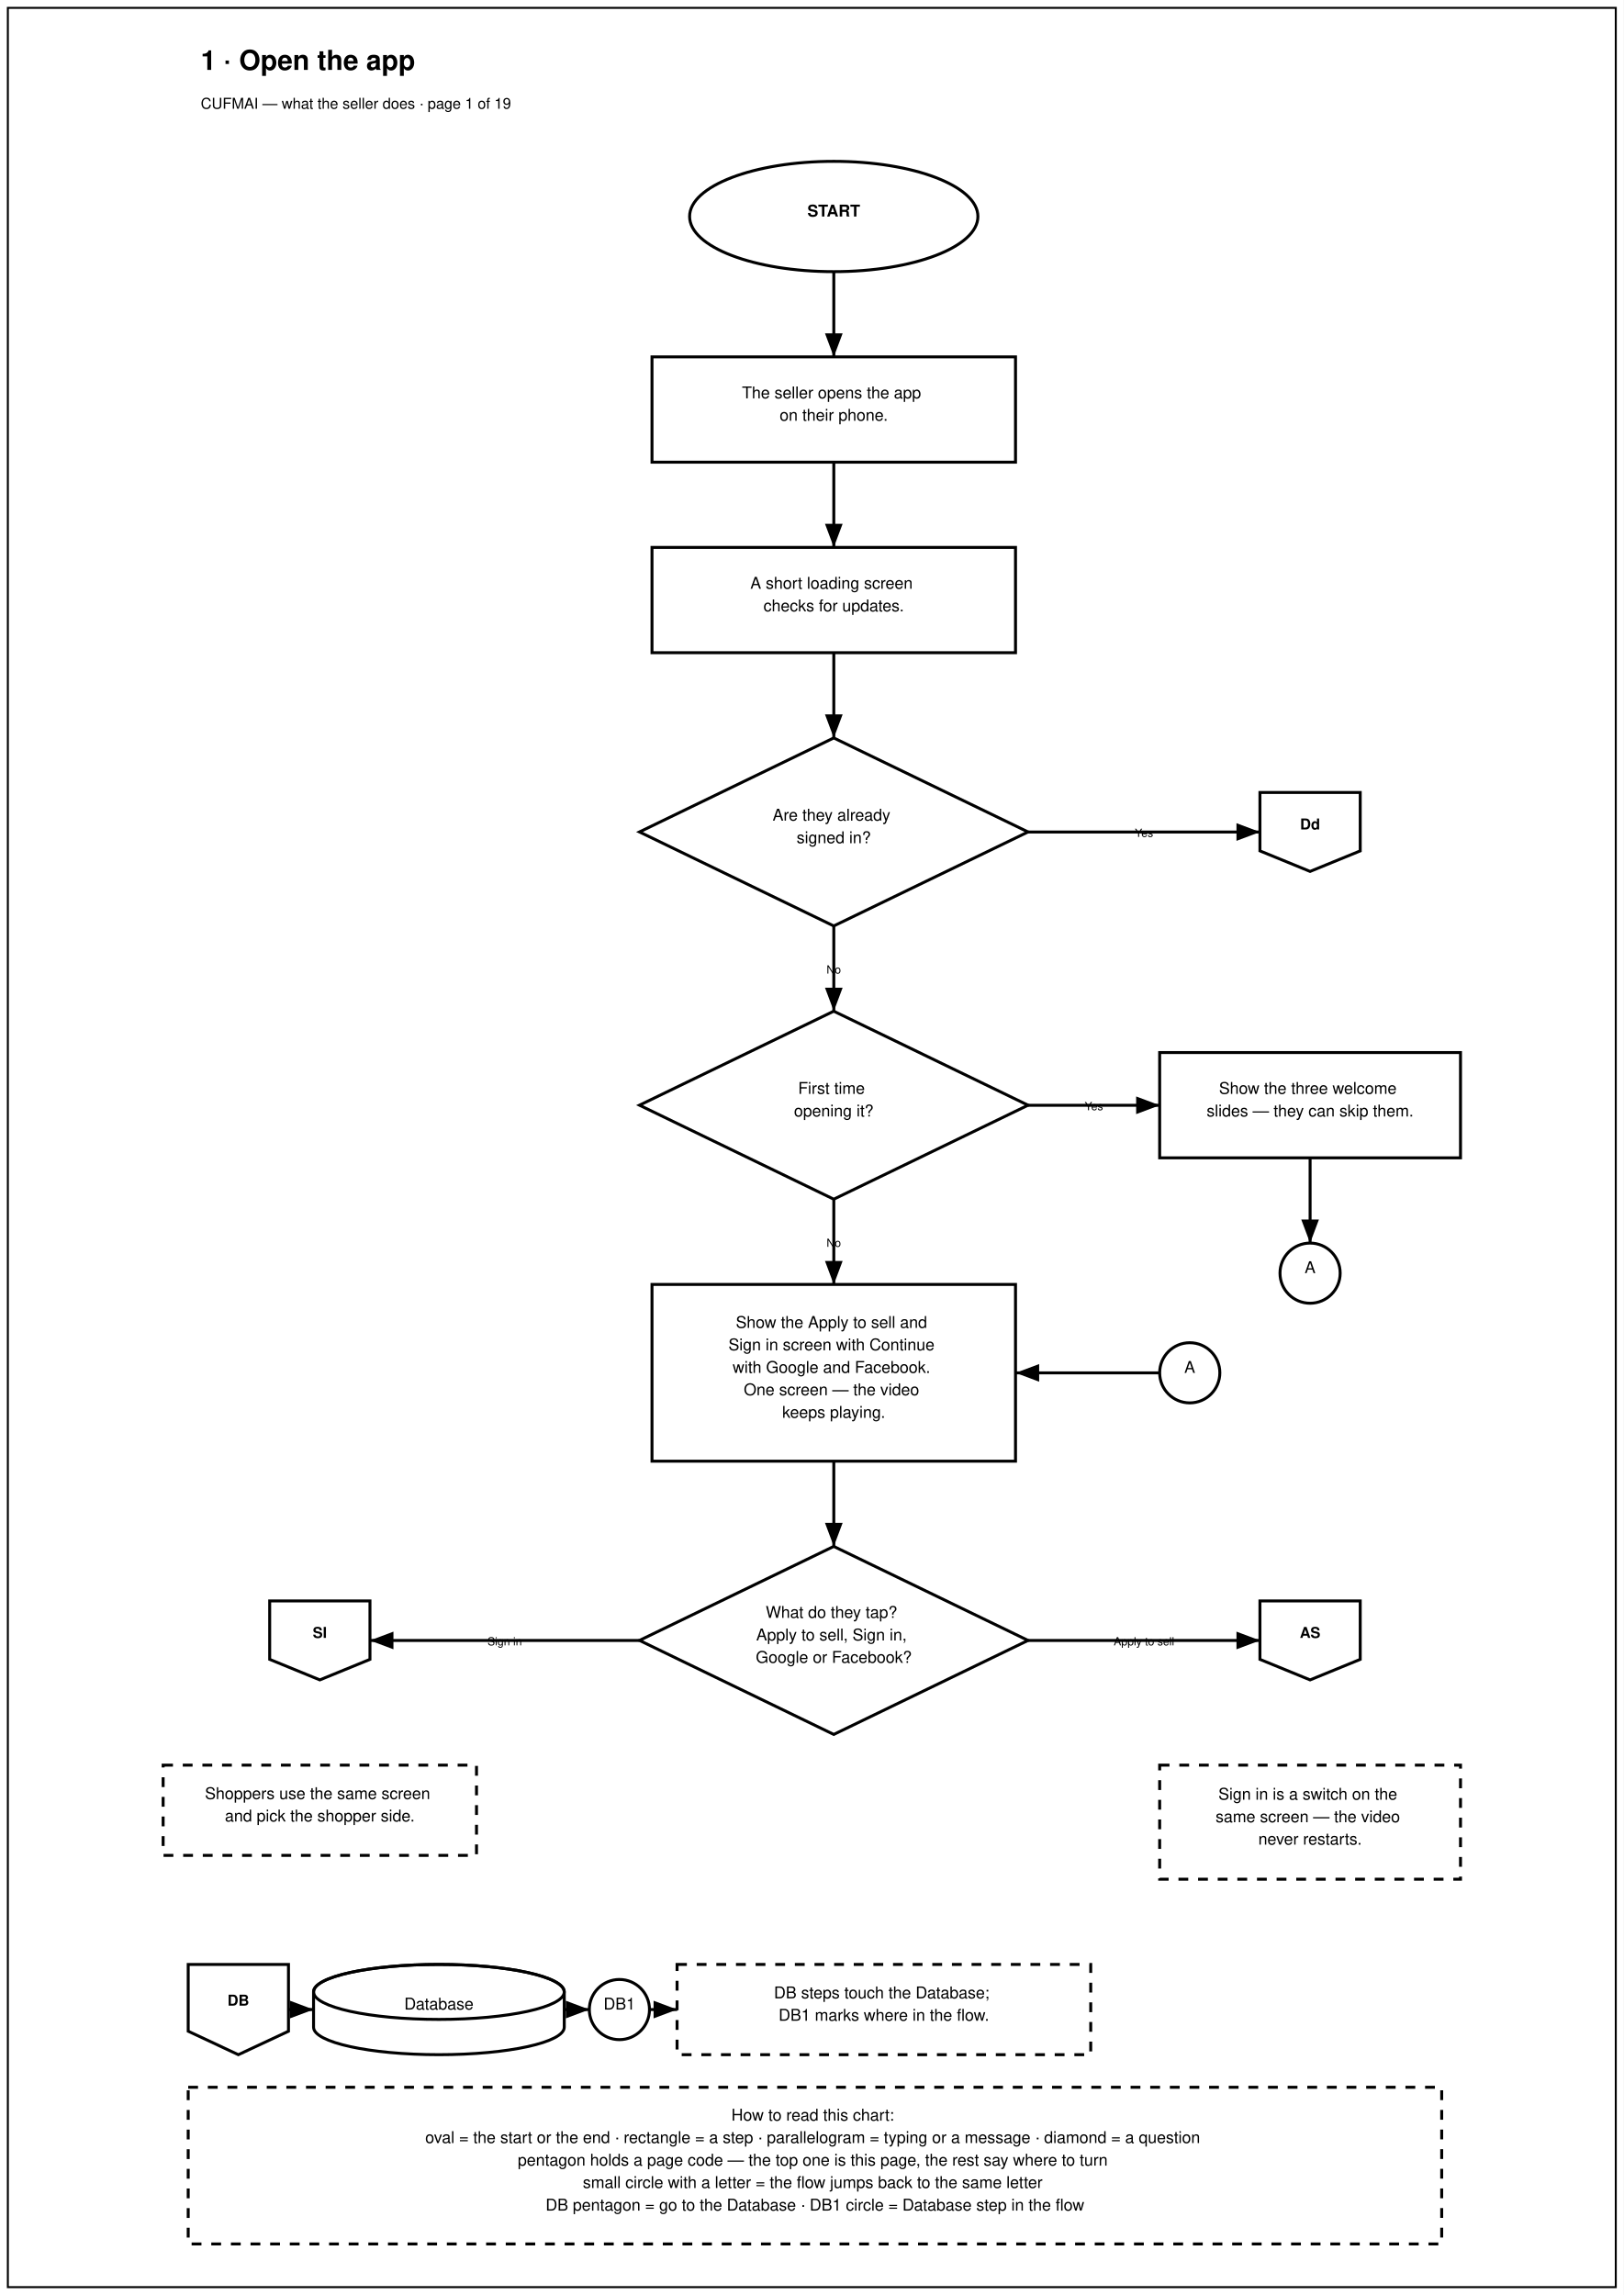
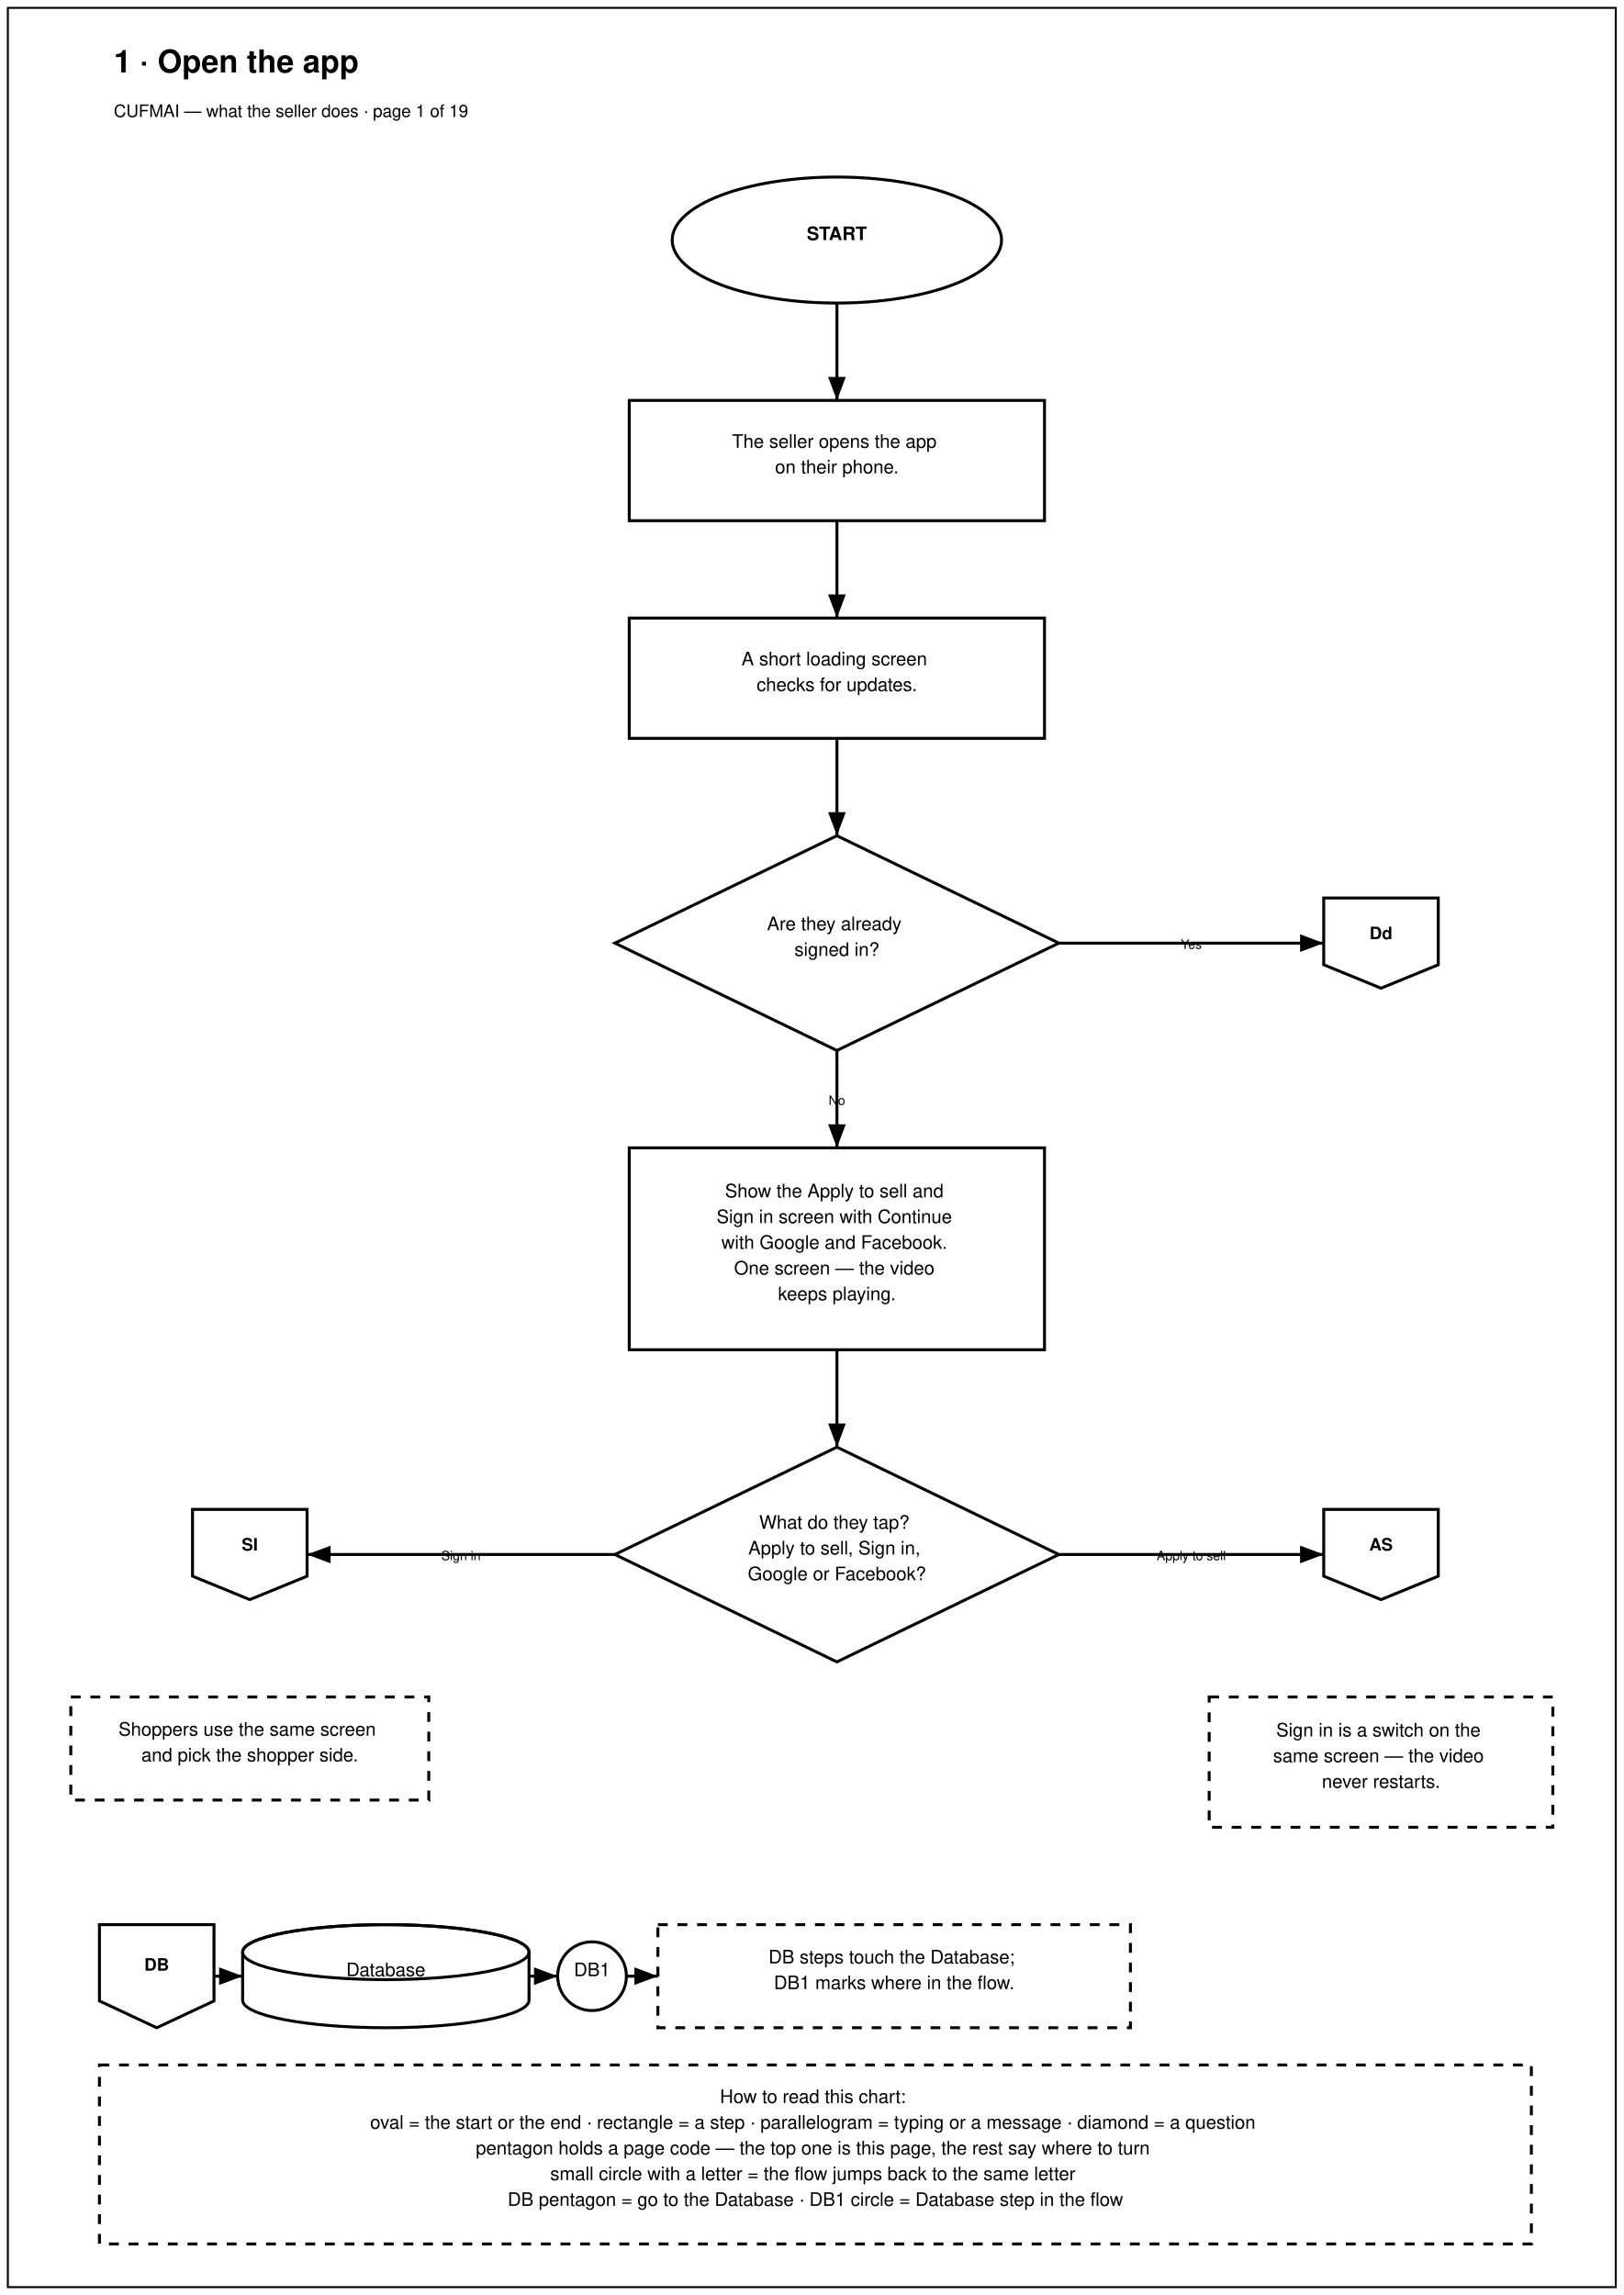
<svg xmlns="http://www.w3.org/2000/svg" width="827" height="1169" viewBox="0 0 827 1169">
  <rect x="0" y="0" width="827" height="1169" fill="#FFFFFF" />
  <defs>
    <marker id="arrow" markerWidth="10" markerHeight="10" refX="8" refY="3" orient="auto" markerUnits="strokeWidth">
      <path d="M0,0 L8,3 L0,6 z" fill="#000000" />
    </marker>
  </defs>
  <rect x="4" y="4" width="819" height="1161" fill="none" stroke="#000000" stroke-width="1" />
-   <text font-family="Helvetica, Arial, sans-serif" font-size="14.046" font-weight="bold" fill="#000000" text-anchor="start">
-     <tspan x="102.247" y="35.6">1 · Open the app</tspan>
+   <text font-family="Helvetica, Arial, sans-serif" font-size="16.046" font-weight="bold" fill="#000000" text-anchor="start">
+     <tspan x="57.942" y="36.9">1 · Open the app</tspan>
  </text>
-   <text font-family="Helvetica, Arial, sans-serif" font-size="7.662" fill="#000000" text-anchor="start">
-     <tspan x="102.247" y="55.4">CUFMAI — what the seller does · page 1 of 19</tspan>
+   <text font-family="Helvetica, Arial, sans-serif" font-size="8.752" fill="#000000" text-anchor="start">
+     <tspan x="57.942" y="59.6">CUFMAI — what the seller does · page 1 of 19</tspan>
  </text>
-   <polyline points="424.7,138.4 424.7,181.8" fill="none" stroke="#000000" stroke-width="1.5" marker-end="url(#arrow)" />
-   <polyline points="424.7,235.4 424.7,278.8" fill="none" stroke="#000000" stroke-width="1.5" marker-end="url(#arrow)" />
-   <polyline points="424.7,332.5 424.7,375.9" fill="none" stroke="#000000" stroke-width="1.5" marker-end="url(#arrow)" />
-   <polyline points="523.6,423.8 641.8,423.8 641.8,423.8" fill="none" stroke="#000000" stroke-width="1.5" marker-end="url(#arrow)" />
-   <polyline points="424.7,471.7 424.7,515.1" fill="none" stroke="#000000" stroke-width="1.5" marker-end="url(#arrow)" />
-   <polyline points="523.6,563.0 590.7,563.0" fill="none" stroke="#000000" stroke-width="1.5" marker-end="url(#arrow)" />
-   <polyline points="667.3,589.8 667.3,633.2" fill="none" stroke="#000000" stroke-width="1.5" marker-end="url(#arrow)" />
-   <polyline points="424.7,610.8 424.7,654.3" fill="none" stroke="#000000" stroke-width="1.5" marker-end="url(#arrow)" />
-   <polyline points="424.7,744.3 424.7,787.7" fill="none" stroke="#000000" stroke-width="1.5" marker-end="url(#arrow)" />
-   <polyline points="523.6,835.6 641.8,835.6" fill="none" stroke="#000000" stroke-width="1.5" marker-end="url(#arrow)" />
-   <polyline points="325.7,835.6 188.4,835.6" fill="none" stroke="#000000" stroke-width="1.5" marker-end="url(#arrow)" />
-   <polyline points="146.9,1023.6 159.7,1023.6" fill="none" stroke="#000000" stroke-width="1.5" marker-end="url(#arrow)" />
-   <polyline points="287.4,1023.6 300.2,1023.6 300.2,1023.6" fill="none" stroke="#000000" stroke-width="1.5" marker-end="url(#arrow)" />
-   <polyline points="330.8,1023.6 344.9,1023.6 344.9,1023.6" fill="none" stroke="#000000" stroke-width="1.5" marker-end="url(#arrow)" />
-   <polyline points="590.7,699.3 517.3,699.3" fill="none" stroke="#000000" stroke-width="1.5" marker-end="url(#arrow)" />
-   <text font-family="Helvetica, Arial, sans-serif" font-size="5.746" fill="#000000" text-anchor="middle">
-     <tspan x="582.694" y="426.3">Yes</tspan>
+   <polyline points="426.3,154.4 426.3,204.0" fill="none" stroke="#000000" stroke-width="1.5" marker-end="url(#arrow)" />
+   <polyline points="426.3,265.2 426.3,314.8" fill="none" stroke="#000000" stroke-width="1.5" marker-end="url(#arrow)" />
+   <polyline points="426.3,376.1 426.3,425.7" fill="none" stroke="#000000" stroke-width="1.5" marker-end="url(#arrow)" />
+   <polyline points="539.3,480.4 674.2,480.4 674.2,480.4" fill="none" stroke="#000000" stroke-width="1.5" marker-end="url(#arrow)" />
+   <polyline points="426.3,535.1 426.3,584.7" fill="none" stroke="#000000" stroke-width="1.5" marker-end="url(#arrow)" />
+   <polyline points="426.3,687.5 426.3,737.1" fill="none" stroke="#000000" stroke-width="1.5" marker-end="url(#arrow)" />
+   <polyline points="539.3,791.8 674.2,791.8 674.2,791.8" fill="none" stroke="#000000" stroke-width="1.5" marker-end="url(#arrow)" />
+   <polyline points="313.2,791.8 156.4,791.8 156.4,791.8" fill="none" stroke="#000000" stroke-width="1.5" marker-end="url(#arrow)" />
+   <polyline points="109.0,1006.6 123.6,1006.6" fill="none" stroke="#000000" stroke-width="1.5" marker-end="url(#arrow)" />
+   <polyline points="269.5,1006.6 284.0,1006.6 284.0,1006.6" fill="none" stroke="#000000" stroke-width="1.5" marker-end="url(#arrow)" />
+   <polyline points="319.0,1006.6 335.1,1006.6 335.1,1006.6" fill="none" stroke="#000000" stroke-width="1.5" marker-end="url(#arrow)" />
+   <text font-family="Helvetica, Arial, sans-serif" font-size="6.564" fill="#000000" text-anchor="middle">
+     <tspan x="606.778" y="483.3">Yes</tspan>
  </text>
-   <text font-family="Helvetica, Arial, sans-serif" font-size="5.746" fill="#000000" text-anchor="middle">
-     <tspan x="424.673" y="495.9">No</tspan>
+   <text font-family="Helvetica, Arial, sans-serif" font-size="6.564" fill="#000000" text-anchor="middle">
+     <tspan x="426.264" y="562.8">No</tspan>
  </text>
-   <text font-family="Helvetica, Arial, sans-serif" font-size="5.746" fill="#000000" text-anchor="middle">
-     <tspan x="557.155" y="565.5">Yes</tspan>
+   <text font-family="Helvetica, Arial, sans-serif" font-size="6.564" fill="#000000" text-anchor="middle">
+     <tspan x="606.778" y="794.7">Apply to sell</tspan>
  </text>
-   <text font-family="Helvetica, Arial, sans-serif" font-size="5.746" fill="#000000" text-anchor="middle">
-     <tspan x="424.673" y="635.1">No</tspan>
+   <text font-family="Helvetica, Arial, sans-serif" font-size="6.564" fill="#000000" text-anchor="middle">
+     <tspan x="234.809" y="794.7">Sign in</tspan>
  </text>
-   <text font-family="Helvetica, Arial, sans-serif" font-size="5.746" fill="#000000" text-anchor="middle">
-     <tspan x="582.694" y="838.1">Apply to sell</tspan>
+   <ellipse cx="426.264" cy="122.274" rx="83.875" ry="32.091" fill="none" stroke="#000000" stroke-width="1.5" />
+   <text font-family="Helvetica, Arial, sans-serif" font-size="9.482" font-weight="bold" fill="#000000" text-anchor="middle">
+     <tspan x="426.264" y="122.3">START</tspan>
  </text>
-   <text font-family="Helvetica, Arial, sans-serif" font-size="5.746" fill="#000000" text-anchor="middle">
-     <tspan x="257.075" y="838.1">Sign in</tspan>
+   <rect x="320.508" y="203.961" width="211.512" height="61.265" rx="0" fill="none" stroke="#000000" stroke-width="1.5" />
+   <text font-family="Helvetica, Arial, sans-serif" font-size="9.482" fill="#000000" text-anchor="middle">
+     <tspan x="426.264" y="228.1">The seller opens the app</tspan>
+     <tspan x="426.264" y="241.1">on their phone.</tspan>
  </text>
-   <ellipse cx="424.673" cy="110.278" rx="73.424" ry="28.093" fill="none" stroke="#000000" stroke-width="1.5" />
-   <text font-family="Helvetica, Arial, sans-serif" font-size="8.3" font-weight="bold" fill="#000000" text-anchor="middle">
-     <tspan x="424.673" y="110.3">START</tspan>
+   <rect x="320.508" y="314.823" width="211.512" height="61.265" rx="0" fill="none" stroke="#000000" stroke-width="1.5" />
+   <text font-family="Helvetica, Arial, sans-serif" font-size="9.482" fill="#000000" text-anchor="middle">
+     <tspan x="426.264" y="338.9">A short loading screen</tspan>
+     <tspan x="426.264" y="352.0">checks for updates.</tspan>
  </text>
-   <rect x="332.095" y="181.786" width="185.156" height="53.631" rx="0" fill="none" stroke="#000000" stroke-width="1.5" />
-   <text font-family="Helvetica, Arial, sans-serif" font-size="8.3" fill="#000000" text-anchor="middle">
-     <tspan x="424.673" y="202.9">The seller opens the app</tspan>
-     <tspan x="424.673" y="214.3">on their phone.</tspan>
+   <polygon points="426.264,425.684 539.313,480.385 426.264,535.087 313.214,480.385" fill="none" stroke="#000000" stroke-width="1.5" />
+   <text font-family="Helvetica, Arial, sans-serif" font-size="9.482" fill="#000000" text-anchor="middle">
+     <tspan x="426.264" y="473.8">Are they already</tspan>
+     <tspan x="426.264" y="486.9">signed in?</tspan>
  </text>
-   <rect x="332.095" y="278.833" width="185.156" height="53.631" rx="0" fill="none" stroke="#000000" stroke-width="1.5" />
-   <text font-family="Helvetica, Arial, sans-serif" font-size="8.3" fill="#000000" text-anchor="middle">
-     <tspan x="424.673" y="299.9">A short loading screen</tspan>
-     <tspan x="424.673" y="311.4">checks for updates.</tspan>
+   <polygon points="674.243,457.411 732.591,457.411 732.591,491.413 703.417,503.36 674.243,491.413" fill="none" stroke="#000000" stroke-width="1.5" />
+   <text font-family="Helvetica, Arial, sans-serif" font-size="8.752" font-weight="bold" fill="#000000" text-anchor="middle">
+     <tspan x="703.417" y="478.4">Dd</tspan>
  </text>
-   <polygon points="424.673,375.881 523.636,423.766 424.673,471.651 325.711,423.766" fill="none" stroke="#000000" stroke-width="1.5" />
-   <text font-family="Helvetica, Arial, sans-serif" font-size="8.3" fill="#000000" text-anchor="middle">
-     <tspan x="424.673" y="418.0">Are they already</tspan>
-     <tspan x="424.673" y="429.5">signed in?</tspan>
+   <rect x="320.508" y="584.682" width="211.512" height="102.838" rx="0" fill="none" stroke="#000000" stroke-width="1.5" />
+   <text font-family="Helvetica, Arial, sans-serif" font-size="9.482" fill="#000000" text-anchor="middle">
+     <tspan x="426.264" y="609.9">Show the Apply to sell and</tspan>
+     <tspan x="426.264" y="623.0">Sign in screen with Continue</tspan>
+     <tspan x="426.264" y="636.1">with Google and Facebook.</tspan>
+     <tspan x="426.264" y="649.2">One screen — the video</tspan>
+     <tspan x="426.264" y="662.3">keeps playing.</tspan>
  </text>
-   <polygon points="641.752,403.654 692.83,403.654 692.83,433.419 667.291,443.877 641.752,433.419" fill="none" stroke="#000000" stroke-width="1.5" />
-   <text font-family="Helvetica, Arial, sans-serif" font-size="7.662" font-weight="bold" fill="#000000" text-anchor="middle">
-     <tspan x="667.291" y="422.5">Dd</tspan>
+   <polygon points="426.264,737.117 539.313,791.818 426.264,846.519 313.214,791.818" fill="none" stroke="#000000" stroke-width="1.5" />
+   <text font-family="Helvetica, Arial, sans-serif" font-size="9.482" fill="#000000" text-anchor="middle">
+     <tspan x="426.264" y="778.7">What do they tap?</tspan>
+     <tspan x="426.264" y="791.8">Apply to sell, Sign in,</tspan>
+     <tspan x="426.264" y="804.9">Google or Facebook?</tspan>
  </text>
-   <polygon points="424.673,515.067 523.636,562.952 424.673,610.837 325.711,562.952" fill="none" stroke="#000000" stroke-width="1.5" />
-   <text font-family="Helvetica, Arial, sans-serif" font-size="8.3" fill="#000000" text-anchor="middle">
-     <tspan x="424.673" y="557.2">First time</tspan>
-     <tspan x="424.673" y="568.7">opening it?</tspan>
+   <polygon points="674.243,768.843 732.591,768.843 732.591,802.846 703.417,814.792 674.243,802.846" fill="none" stroke="#000000" stroke-width="1.5" />
+   <text font-family="Helvetica, Arial, sans-serif" font-size="8.752" font-weight="bold" fill="#000000" text-anchor="middle">
+     <tspan x="703.417" y="789.8">AS</tspan>
  </text>
-   <rect x="590.675" y="536.136" width="153.232" height="53.631" rx="0" fill="none" stroke="#000000" stroke-width="1.5" />
-   <text font-family="Helvetica, Arial, sans-serif" font-size="8.3" fill="#000000" text-anchor="middle">
-     <tspan x="667.291" y="557.2">Show the three welcome</tspan>
-     <tspan x="667.291" y="568.7">slides — they can skip them.</tspan>
+   <polygon points="98.056,768.843 156.404,768.843 156.404,802.846 127.23,814.792 98.056,802.846" fill="none" stroke="#000000" stroke-width="1.5" />
+   <text font-family="Helvetica, Arial, sans-serif" font-size="8.752" font-weight="bold" fill="#000000" text-anchor="middle">
+     <tspan x="127.23" y="789.8">SI</tspan>
  </text>
-   <circle cx="667.291" cy="648.506" r="15.323" fill="none" stroke="#000000" stroke-width="1.5" />
-   <text font-family="Helvetica, Arial, sans-serif" font-size="8.3" fill="#000000" text-anchor="middle">
-     <tspan x="667.291" y="648.5">A</tspan>
+   <rect x="36.061" y="864.388" width="182.338" height="52.513" rx="0" fill="none" stroke="#000000" stroke-width="1.5" stroke-dasharray="5 5" />
+   <text font-family="Helvetica, Arial, sans-serif" font-size="9.482" fill="#000000" text-anchor="middle">
+     <tspan x="127.23" y="884.1">Shoppers use the same screen</tspan>
+     <tspan x="127.23" y="897.2">and pick the shopper side.</tspan>
  </text>
-   <rect x="332.095" y="654.253" width="185.156" height="90.024" rx="0" fill="none" stroke="#000000" stroke-width="1.5" />
-   <text font-family="Helvetica, Arial, sans-serif" font-size="8.3" fill="#000000" text-anchor="middle">
-     <tspan x="424.673" y="676.4">Show the Apply to sell and</tspan>
-     <tspan x="424.673" y="687.8">Sign in screen with Continue</tspan>
-     <tspan x="424.673" y="699.3">with Google and Facebook.</tspan>
-     <tspan x="424.673" y="710.7">One screen — the video</tspan>
-     <tspan x="424.673" y="722.2">keeps playing.</tspan>
+   <rect x="615.895" y="864.388" width="175.044" height="66.371" rx="0" fill="none" stroke="#000000" stroke-width="1.5" stroke-dasharray="5 5" />
+   <text font-family="Helvetica, Arial, sans-serif" font-size="9.482" fill="#000000" text-anchor="middle">
+     <tspan x="703.417" y="884.5">Sign in is a switch on the</tspan>
+     <tspan x="703.417" y="897.6">same screen — the video</tspan>
+     <tspan x="703.417" y="910.7">never restarts.</tspan>
  </text>
-   <polygon points="424.673,787.692 523.636,835.578 424.673,883.463 325.711,835.578" fill="none" stroke="#000000" stroke-width="1.5" />
-   <text font-family="Helvetica, Arial, sans-serif" font-size="8.3" fill="#000000" text-anchor="middle">
-     <tspan x="424.673" y="824.1">What do they tap?</tspan>
-     <tspan x="424.673" y="835.6">Apply to sell, Sign in,</tspan>
-     <tspan x="424.673" y="847.0">Google or Facebook?</tspan>
+   <polygon points="50.648,980.355 108.996,980.355 108.996,1019.215 79.822,1032.868 50.648,1019.215" fill="none" stroke="#000000" stroke-width="1.5" />
+   <text font-family="Helvetica, Arial, sans-serif" font-size="8.752" font-weight="bold" fill="#000000" text-anchor="middle">
+     <tspan x="79.822" y="1003.8">DB</tspan>
  </text>
-   <polygon points="641.752,815.466 692.83,815.466 692.83,845.231 667.291,855.689 641.752,845.231" fill="none" stroke="#000000" stroke-width="1.5" />
-   <text font-family="Helvetica, Arial, sans-serif" font-size="7.662" font-weight="bold" fill="#000000" text-anchor="middle">
-     <tspan x="667.291" y="834.3">AS</tspan>
+   <path d="M123.583,994.355 L123.583,1018.868 A72.935,14 0 0,0 269.453,1018.868 L269.453,994.355 A72.935,14 0 0,0 123.583,994.355 Z" fill="none" stroke="#000000" stroke-width="1.5" />
+   <ellipse cx="196.518" cy="994.355" rx="72.935" ry="14" fill="none" stroke="#000000" stroke-width="1.5" />
+   <text font-family="Helvetica, Arial, sans-serif" font-size="9.482" fill="#000000" text-anchor="middle">
+     <tspan x="196.518" y="1006.6">Database</tspan>
  </text>
-   <polygon points="137.363,815.466 188.44,815.466 188.44,845.231 162.901,855.689 137.363,845.231" fill="none" stroke="#000000" stroke-width="1.5" />
-   <text font-family="Helvetica, Arial, sans-serif" font-size="7.662" font-weight="bold" fill="#000000" text-anchor="middle">
-     <tspan x="162.901" y="834.3">SI</tspan>
+   <circle cx="301.545" cy="1006.611" r="17.504" fill="none" stroke="#000000" stroke-width="1.5" />
+   <text font-family="Helvetica, Arial, sans-serif" font-size="9.482" fill="#000000" text-anchor="middle">
+     <tspan x="301.545" y="1006.6">DB1</tspan>
  </text>
-   <rect x="83.093" y="899.105" width="159.617" height="45.97" rx="0" fill="none" stroke="#000000" stroke-width="1.5" stroke-dasharray="5 5" />
-   <text font-family="Helvetica, Arial, sans-serif" font-size="8.3" fill="#000000" text-anchor="middle">
-     <tspan x="162.901" y="916.4">Shoppers use the same screen</tspan>
-     <tspan x="162.901" y="927.8">and pick the shopper side.</tspan>
+   <rect x="335.095" y="980.355" width="240.686" height="52.513" rx="0" fill="none" stroke="#000000" stroke-width="1.5" stroke-dasharray="5 5" />
+   <text font-family="Helvetica, Arial, sans-serif" font-size="9.482" fill="#000000" text-anchor="middle">
+     <tspan x="455.438" y="1000.1">DB steps touch the Database;</tspan>
+     <tspan x="455.438" y="1013.2">DB1 marks where in the flow.</tspan>
  </text>
-   <rect x="590.675" y="899.105" width="153.232" height="58.101" rx="0" fill="none" stroke="#000000" stroke-width="1.5" stroke-dasharray="5 5" />
-   <text font-family="Helvetica, Arial, sans-serif" font-size="8.3" fill="#000000" text-anchor="middle">
-     <tspan x="667.291" y="916.7">Sign in is a switch on the</tspan>
-     <tspan x="667.291" y="928.2">same screen — the video</tspan>
-     <tspan x="667.291" y="939.6">never restarts.</tspan>
-   </text>
-   <polygon points="95.862,1000.622 146.94,1000.622 146.94,1034.639 121.401,1046.591 95.862,1034.639" fill="none" stroke="#000000" stroke-width="1.5" />
-   <text font-family="Helvetica, Arial, sans-serif" font-size="7.662" font-weight="bold" fill="#000000" text-anchor="middle">
-     <tspan x="121.401" y="1021.6">DB</tspan>
-   </text>
-   <path d="M159.709,1014.622 L159.709,1032.591 A63.847,14 0 0,0 287.403,1032.591 L287.403,1014.622 A63.847,14 0 0,0 159.709,1014.622 Z" fill="none" stroke="#000000" stroke-width="1.5" />
-   <ellipse cx="223.556" cy="1014.622" rx="63.847" ry="14" fill="none" stroke="#000000" stroke-width="1.5" />
-   <text font-family="Helvetica, Arial, sans-serif" font-size="8.3" fill="#000000" text-anchor="middle">
-     <tspan x="223.556" y="1023.6">Database</tspan>
-   </text>
-   <circle cx="315.495" cy="1023.606" r="15.323" fill="none" stroke="#000000" stroke-width="1.5" />
-   <text font-family="Helvetica, Arial, sans-serif" font-size="8.3" fill="#000000" text-anchor="middle">
-     <tspan x="315.495" y="1023.6">DB1</tspan>
-   </text>
-   <rect x="344.865" y="1000.622" width="210.694" height="45.97" rx="0" fill="none" stroke="#000000" stroke-width="1.5" stroke-dasharray="5 5" />
-   <text font-family="Helvetica, Arial, sans-serif" font-size="8.3" fill="#000000" text-anchor="middle">
-     <tspan x="450.212" y="1017.9">DB steps touch the Database;</tspan>
-     <tspan x="450.212" y="1029.3">DB1 marks where in the flow.</tspan>
-   </text>
-   <rect x="95.862" y="1063.191" width="638.468" height="79.809" rx="0" fill="none" stroke="#000000" stroke-width="1.5" stroke-dasharray="5 5" />
-   <text font-family="Helvetica, Arial, sans-serif" font-size="8.3" fill="#000000" text-anchor="middle">
-     <tspan x="415.096" y="1080.2">How to read this chart:</tspan>
-     <tspan x="415.096" y="1091.6">oval = the start or the end  ·  rectangle = a step  ·  parallelogram = typing or a message  ·  diamond = a question</tspan>
-     <tspan x="415.096" y="1103.1">pentagon holds a page code — the top one is this page, the rest say where to turn</tspan>
-     <tspan x="415.096" y="1114.5">small circle with a letter = the flow jumps back to the same letter</tspan>
-     <tspan x="415.096" y="1126.0">DB pentagon = go to the Database  ·  DB1 circle = Database step in the flow</tspan>
-   </text>
-   <circle cx="605.998" cy="699.265" r="15.323" fill="none" stroke="#000000" stroke-width="1.5" />
-   <text font-family="Helvetica, Arial, sans-serif" font-size="8.3" fill="#000000" text-anchor="middle">
-     <tspan x="605.998" y="699.3">A</tspan>
+   <rect x="50.648" y="1051.831" width="729.35" height="91.169" rx="0" fill="none" stroke="#000000" stroke-width="1.5" stroke-dasharray="5 5" />
+   <text font-family="Helvetica, Arial, sans-serif" font-size="9.482" fill="#000000" text-anchor="middle">
+     <tspan x="415.323" y="1071.2">How to read this chart:</tspan>
+     <tspan x="415.323" y="1084.3">oval = the start or the end  ·  rectangle = a step  ·  parallelogram = typing or a message  ·  diamond = a question</tspan>
+     <tspan x="415.323" y="1097.4">pentagon holds a page code — the top one is this page, the rest say where to turn</tspan>
+     <tspan x="415.323" y="1110.5">small circle with a letter = the flow jumps back to the same letter</tspan>
+     <tspan x="415.323" y="1123.6">DB pentagon = go to the Database  ·  DB1 circle = Database step in the flow</tspan>
  </text>
</svg>
